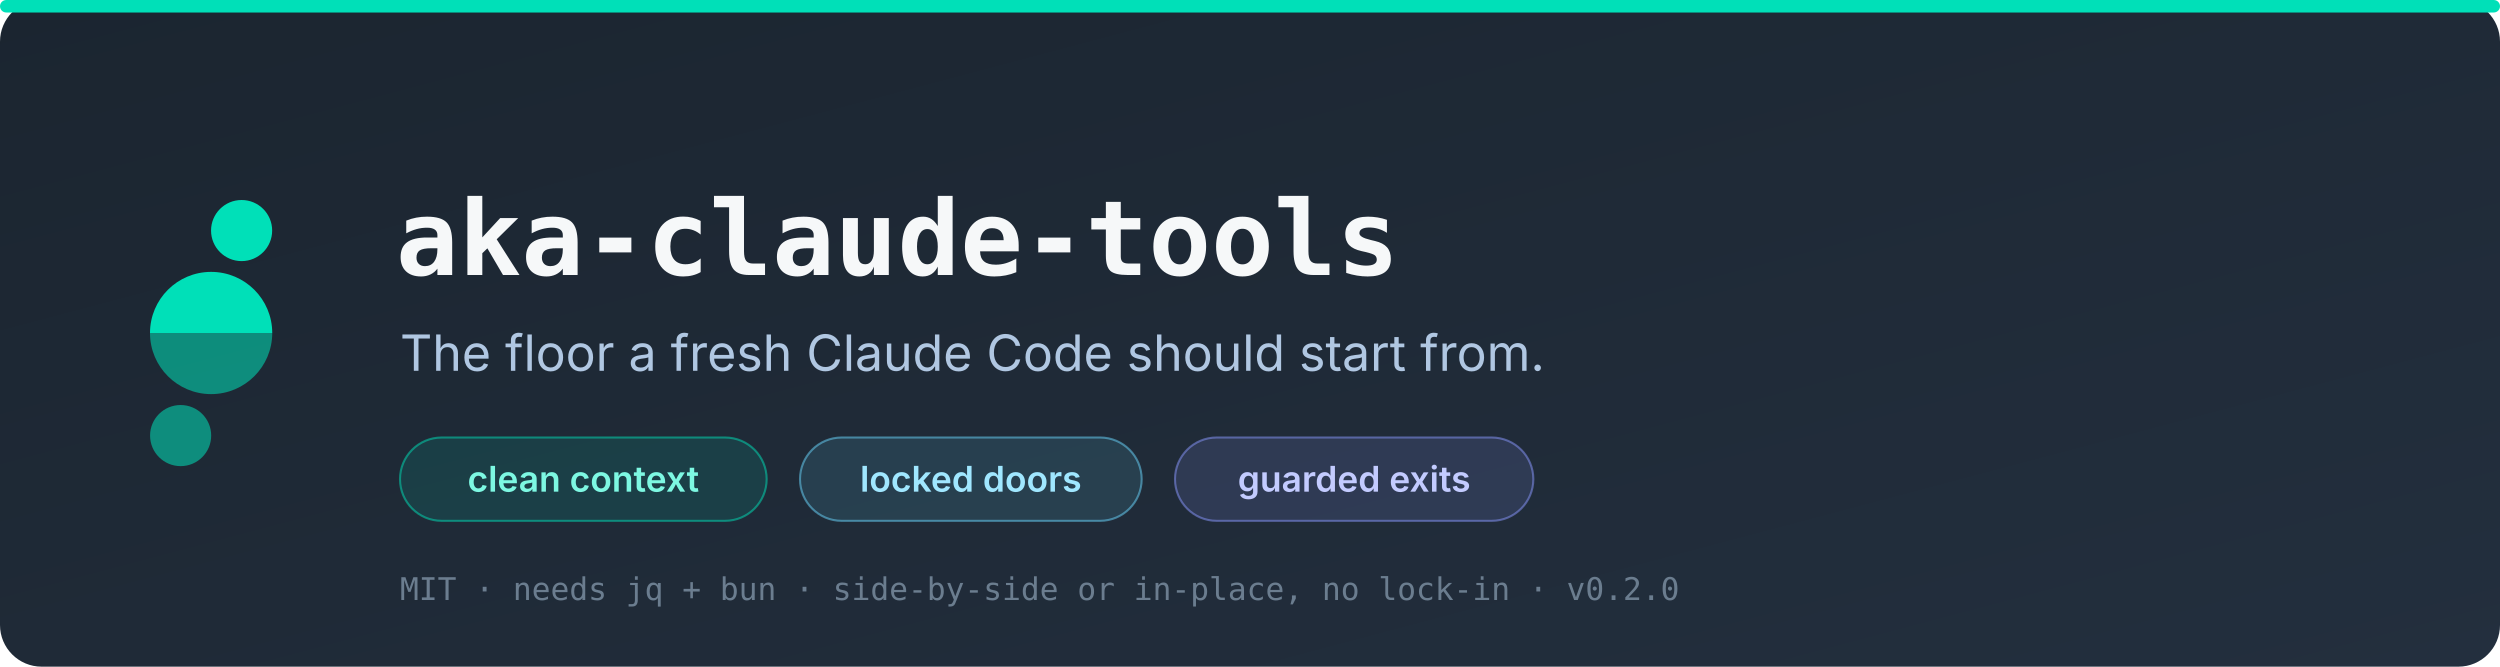
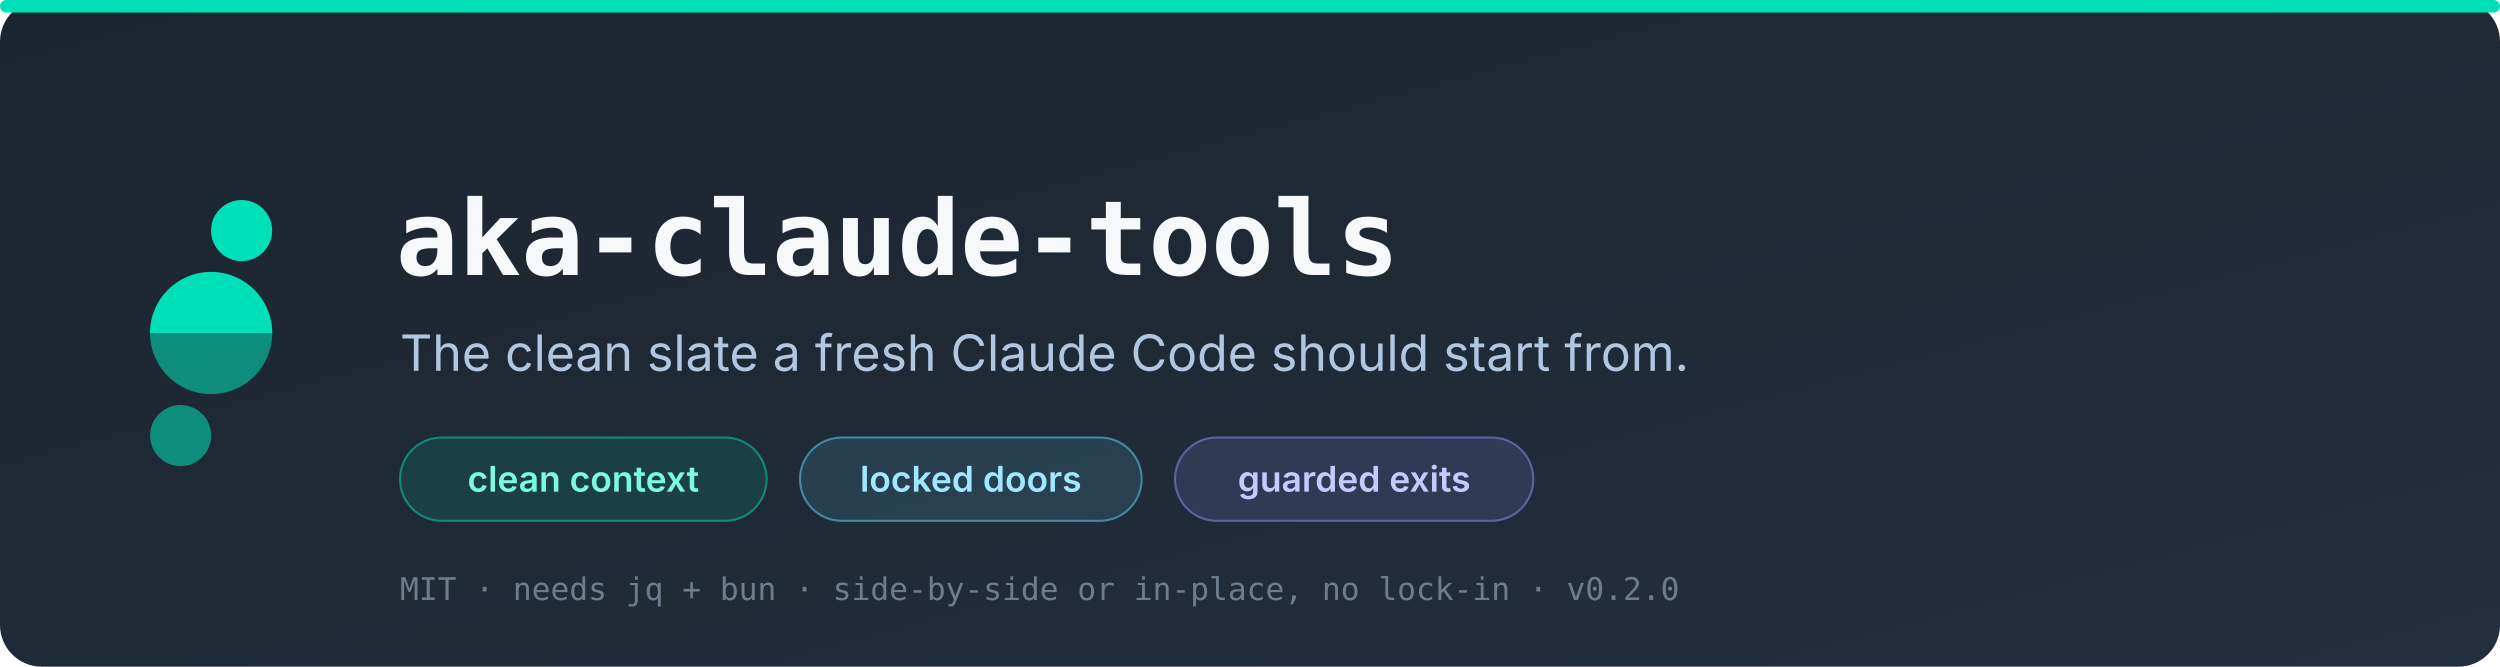
<svg xmlns="http://www.w3.org/2000/svg" viewBox="0 0 1200 320" font-family="system-ui, -apple-system, 'Segoe UI', sans-serif">
  <defs>
    <linearGradient id="bg" x1="0" y1="0" x2="1" y2="1">
      <stop offset="0" stop-color="#1B2530" />
      <stop offset="1" stop-color="#232F3E" />
    </linearGradient>
  </defs>
  <rect width="1200" height="320" rx="20" fill="url(#bg)" />
  <rect width="1200" height="6" rx="3" fill="#00E0B8" />
  <g transform="translate(72,96) scale(0.72)" fill="#00E0B8">
    <circle cx="61.07" cy="20.37" r="20.37" />
    <path d="M0 88.666 A40.746 40.746 0 0 1 81.492 88.666 Z" />
    <path d="M81.492 88.666 A40.746 40.746 0 0 1 0 88.666 Z" fill-opacity="0.55" />
    <circle cx="20.42" cy="157.05" r="20.37" fill-opacity="0.55" />
  </g>
  <text x="190" y="132" font-family="ui-monospace, 'Geist Mono', monospace" font-size="50" font-weight="700" fill="#F6F8F9">aka-claude-tools</text>
-   <text x="192" y="178" font-size="24" font-weight="400" fill="#B0C7E2">The floor a fresh Claude Code should start from.</text>
+   <text x="192" y="178" font-size="24" font-weight="400" fill="#B0C7E2">The clean slate a fresh Claude Code should start from.</text>
  <g font-size="17" font-weight="600">
    <g transform="translate(192,210)">
      <rect width="176" height="40" rx="20" fill="#00E0B8" fill-opacity="0.12" stroke="#00E0B8" stroke-opacity="0.5" />
      <text x="88" y="26" text-anchor="middle" fill="#7DF8E2">clean context</text>
    </g>
    <g transform="translate(384,210)">
      <rect width="164" height="40" rx="20" fill="#6AD9FF" fill-opacity="0.12" stroke="#6AD9FF" stroke-opacity="0.5" />
      <text x="82" y="26" text-anchor="middle" fill="#A0E7FF">locked doors</text>
    </g>
    <g transform="translate(564,210)">
      <rect width="172" height="40" rx="20" fill="#8A98FF" fill-opacity="0.14" stroke="#8A98FF" stroke-opacity="0.5" />
      <text x="86" y="26" text-anchor="middle" fill="#C3CBFF">guarded exits</text>
    </g>
  </g>
  <text x="192" y="288" font-family="ui-monospace, 'Geist Mono', monospace" font-size="15" fill="#6B7D8F">MIT  ·  needs jq + bun  ·  side-by-side or in-place, no lock-in  ·  v0.2.0</text>
</svg>
